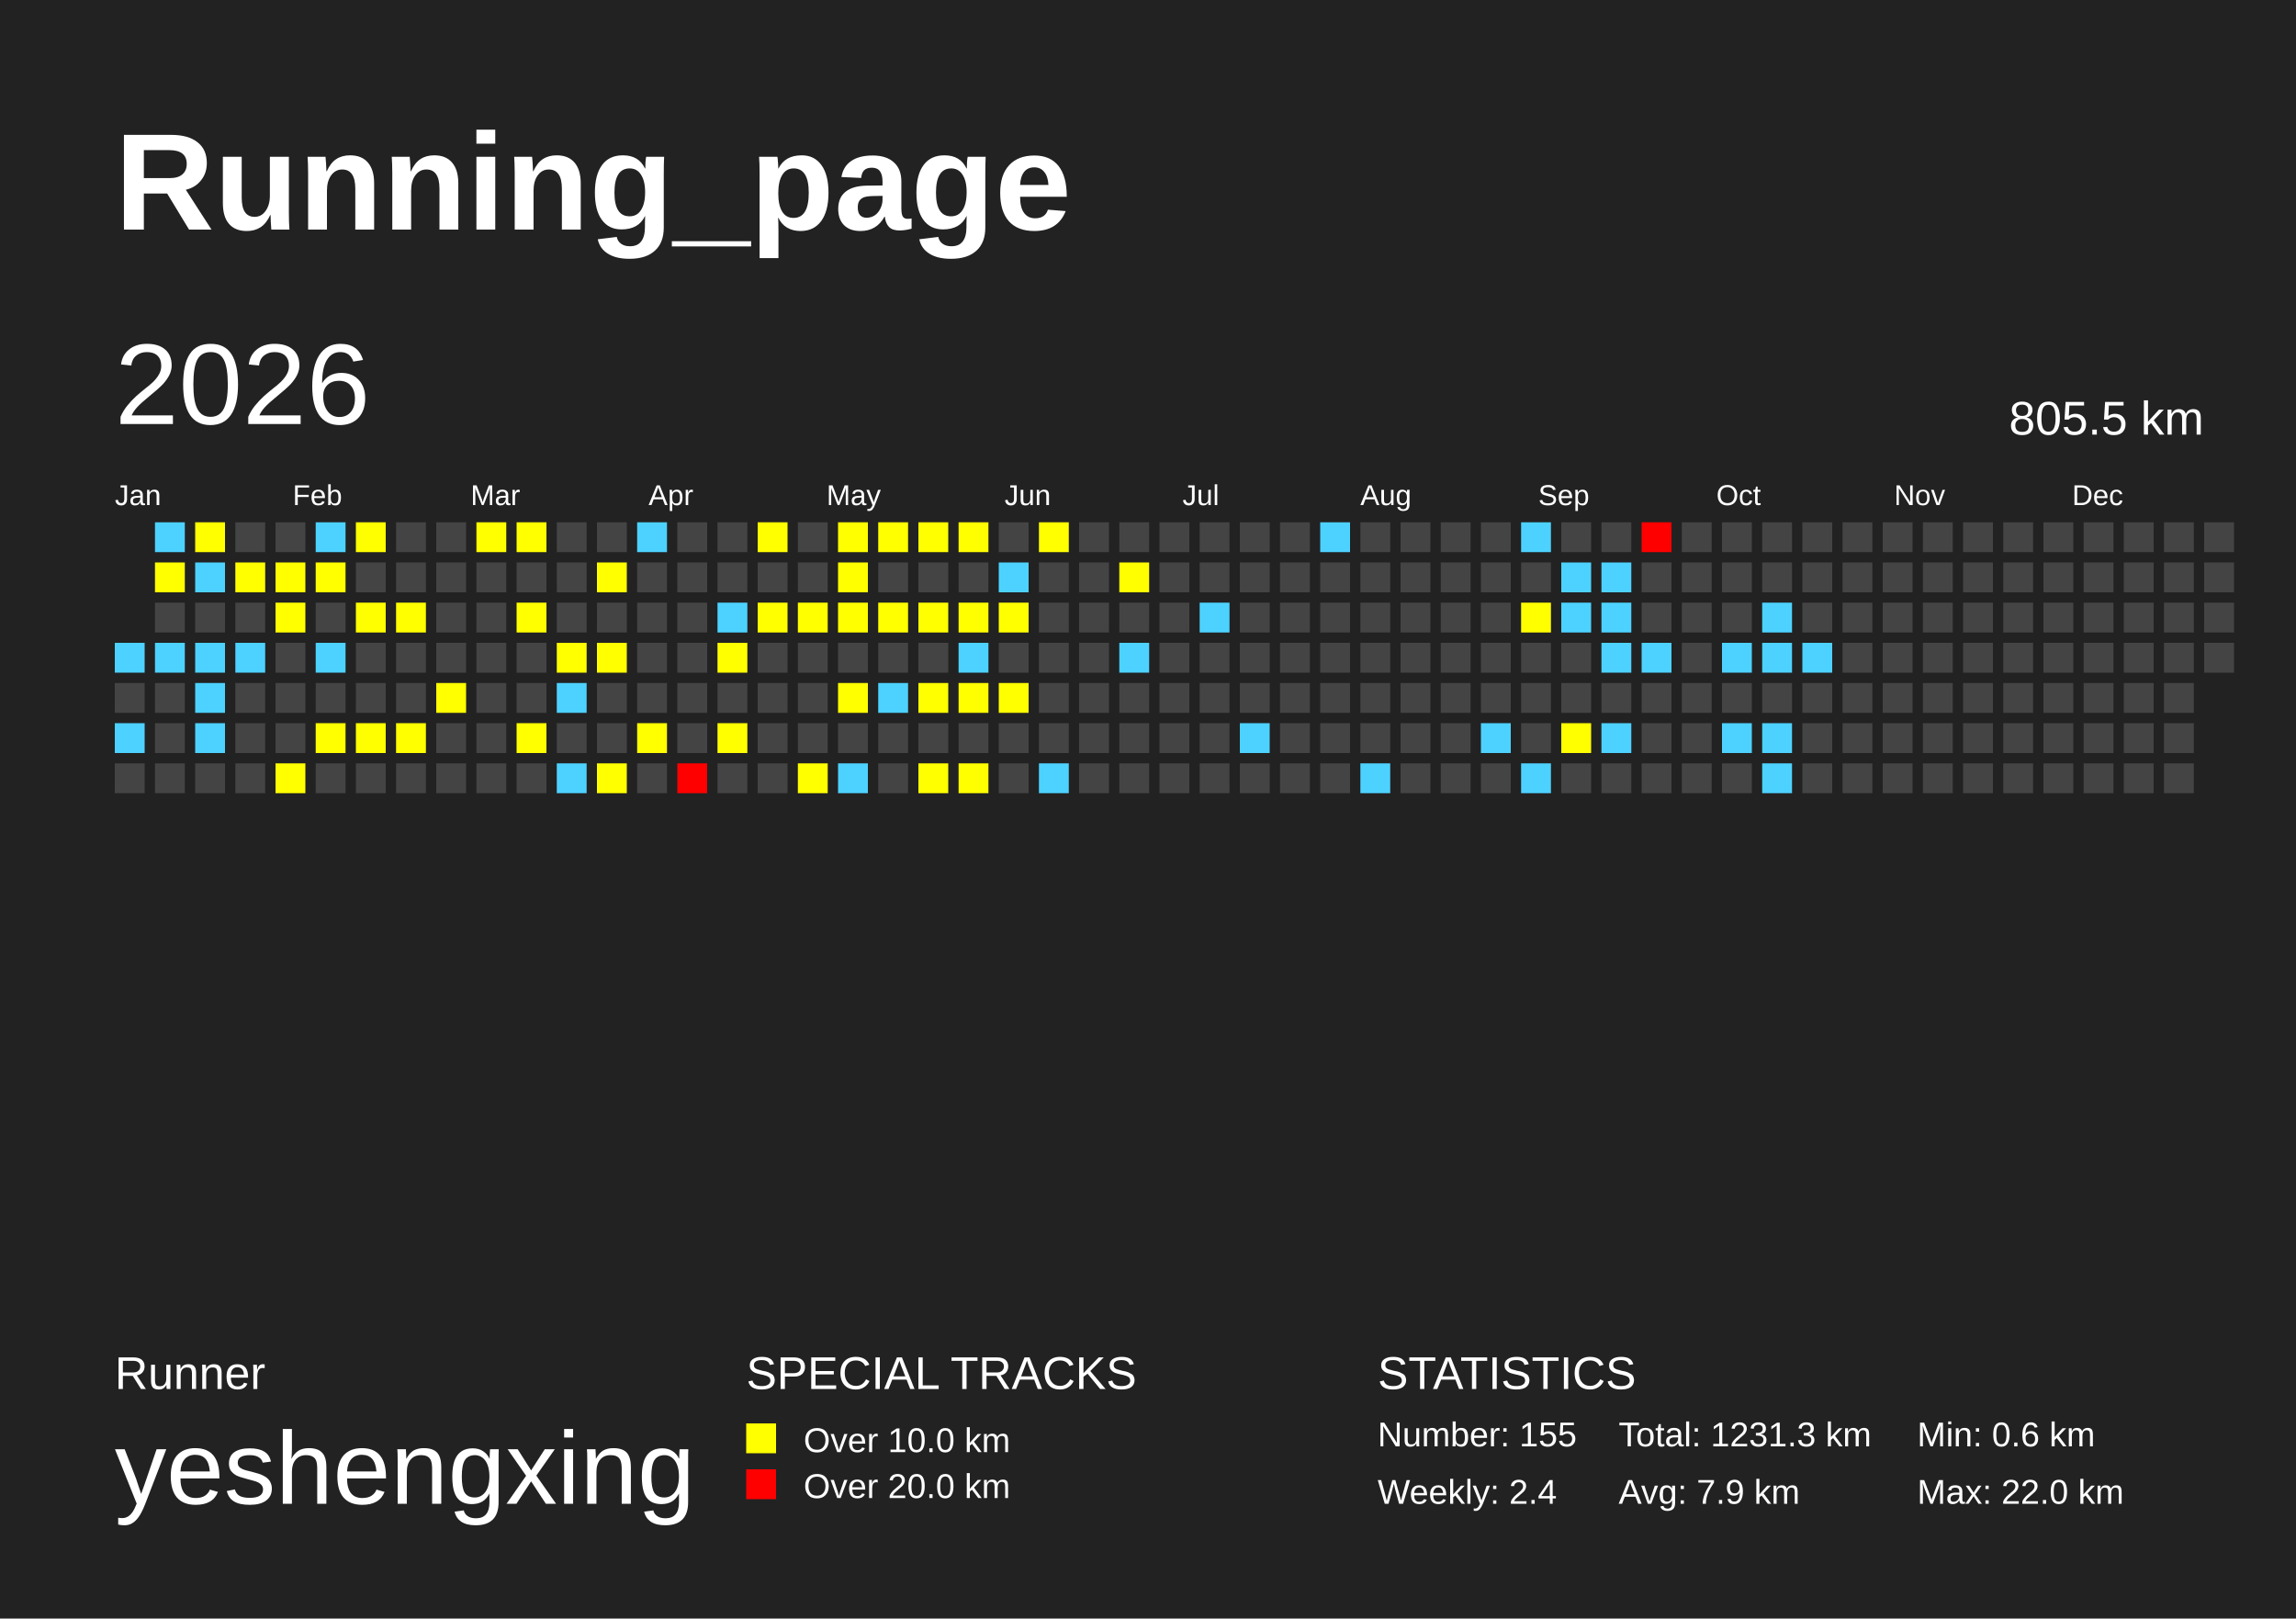
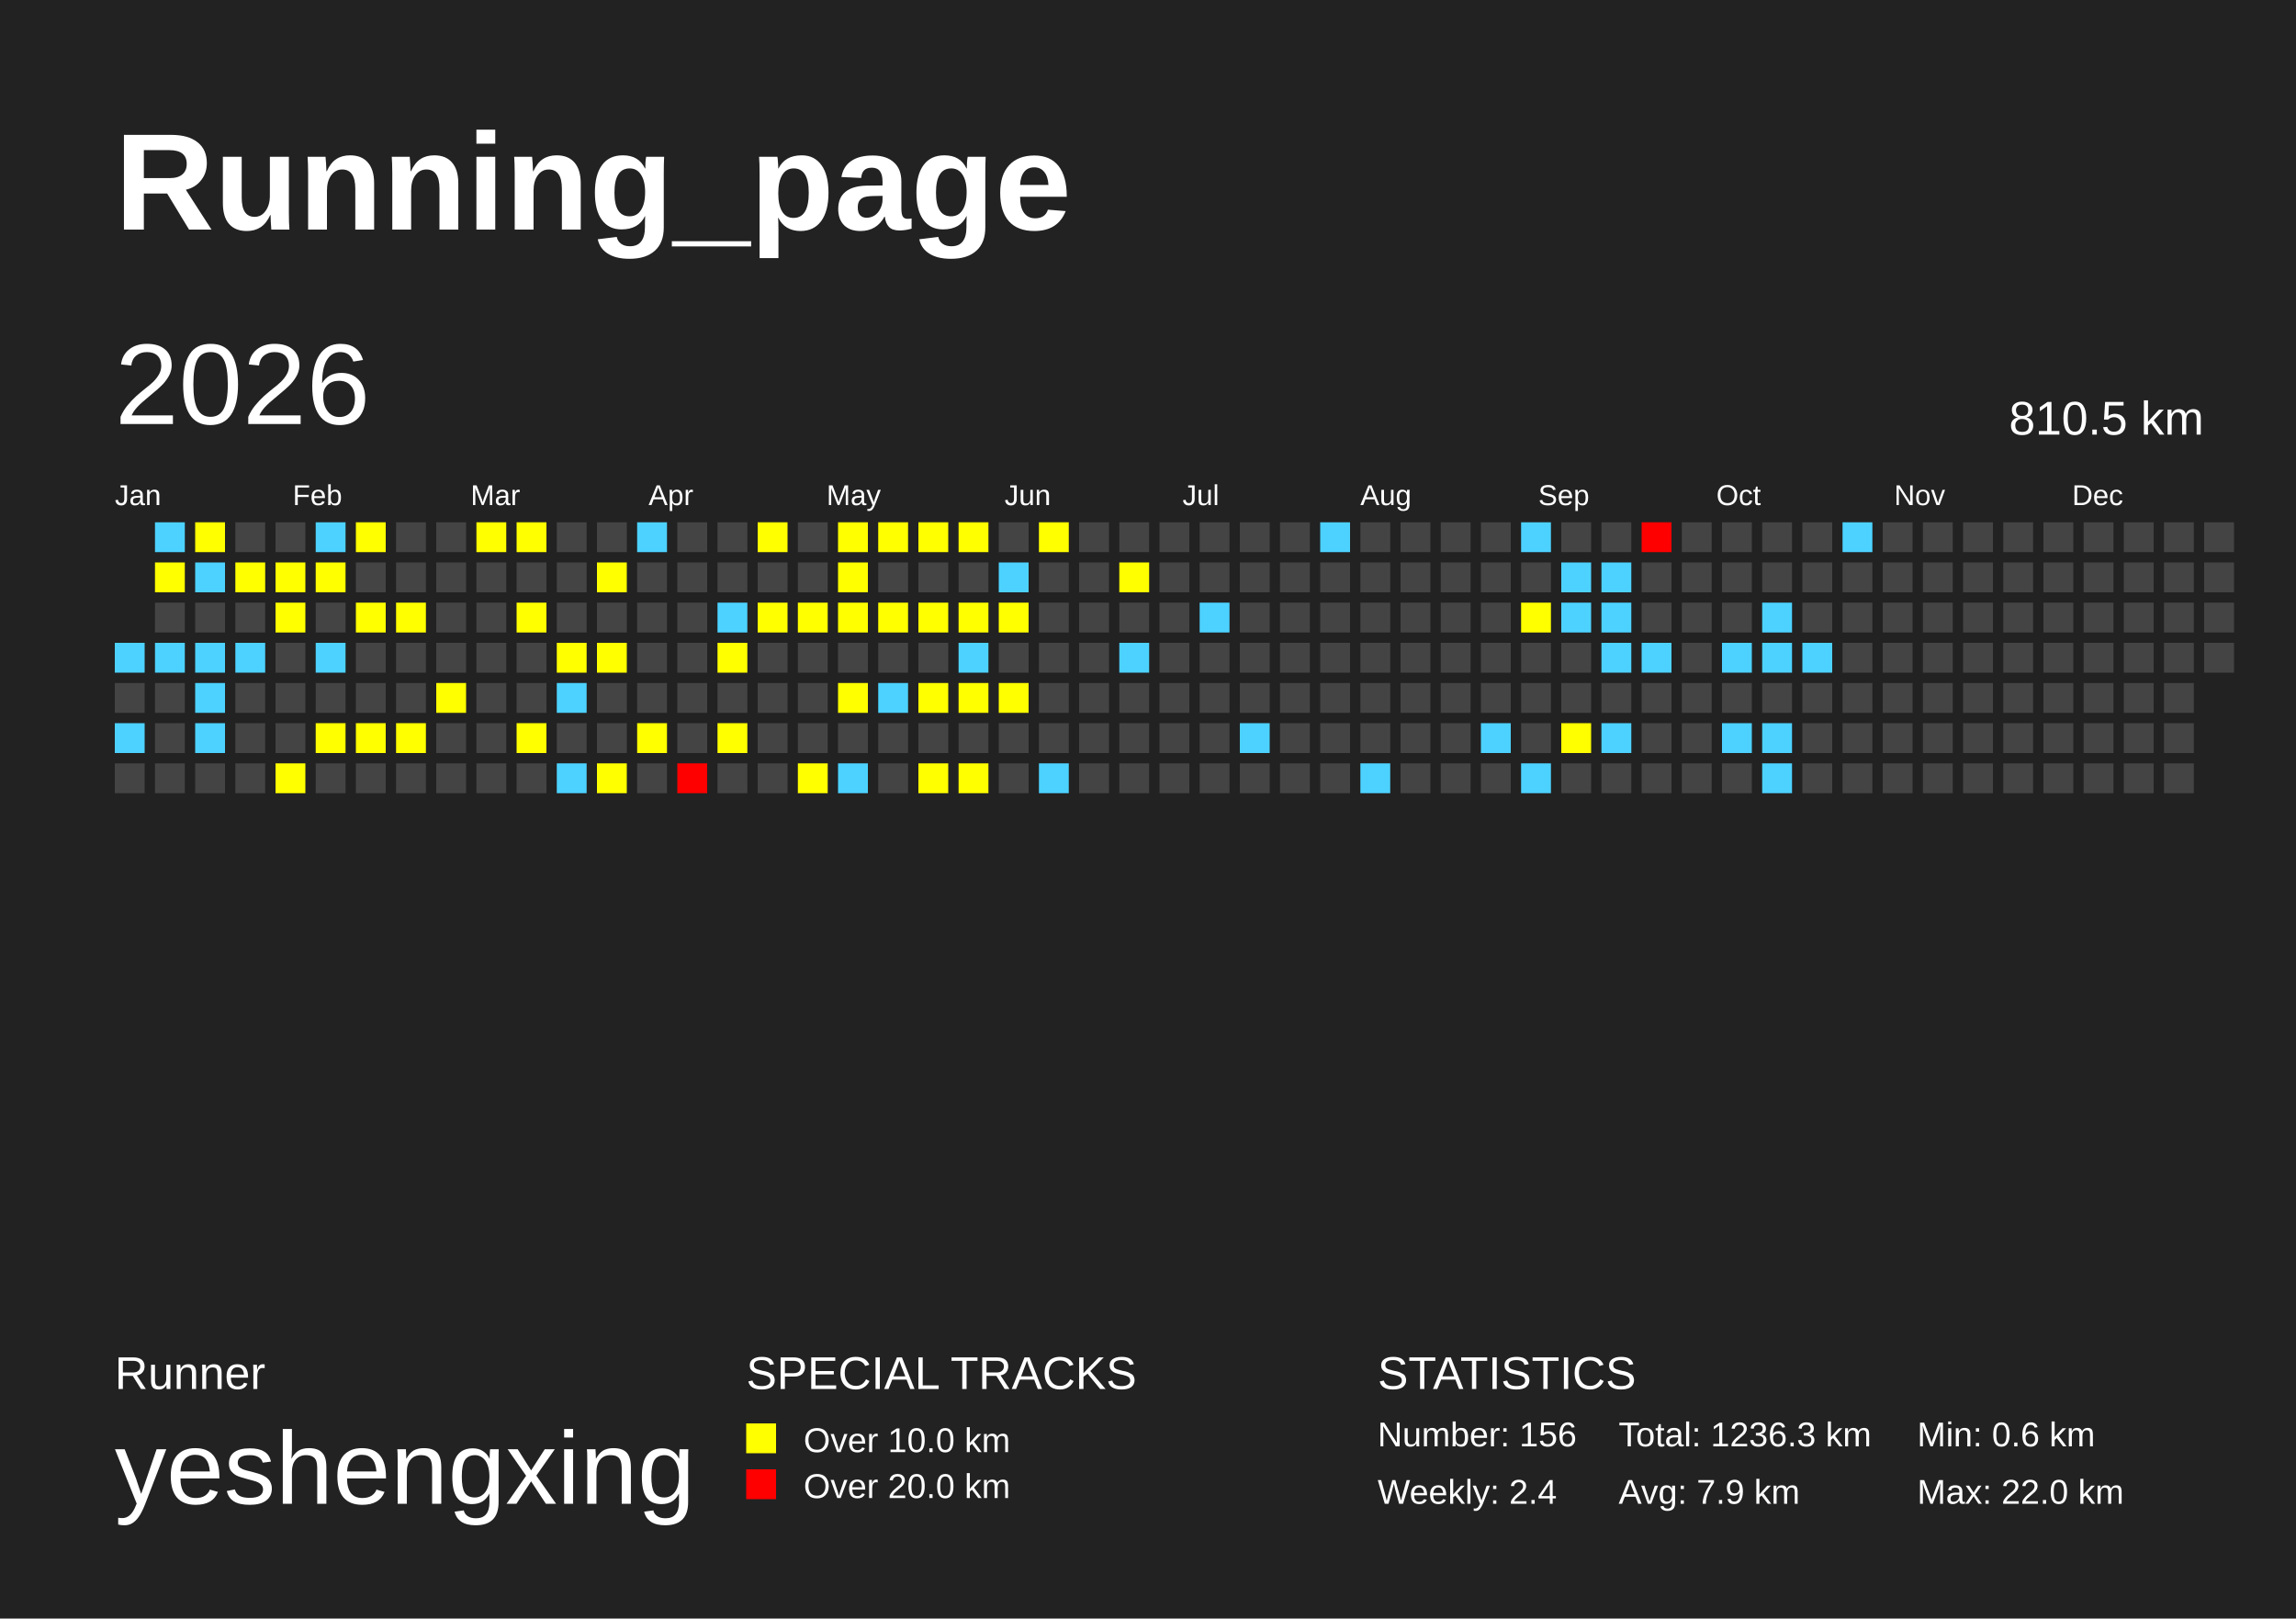
<svg xmlns="http://www.w3.org/2000/svg" baseProfile="full" height="141mm" version="1.1" viewBox="0,0,200,141" width="200mm">
  <defs />
  <rect fill="#222222" height="141" width="200" x="0" y="0" />
  <text fill="#FFFFFF" style="font-size:12px; font-family:Arial; font-weight:bold;" x="10" y="20">Running_page</text>
  <text fill="#FFFFFF" style="font-size:4px; font-family:Arial" x="10" y="121">Runner</text>
  <text fill="#FFFFFF" style="font-size:9px; font-family:Arial" x="10" y="131">yeshengxing</text>
  <text fill="#FFFFFF" style="font-size:4px; font-family:Arial" x="65" y="121">SPECIAL TRACKS</text>
  <rect fill="yellow" height="2.6" width="2.6" x="65" y="124" />
  <text fill="#FFFFFF" style="font-size:3px; font-family:Arial" x="70" y="126.5">Over 10.0 km</text>
  <rect fill="red" height="2.6" width="2.6" x="65" y="128" />
  <text fill="#FFFFFF" style="font-size:3px; font-family:Arial" x="70" y="130.5">Over 20.0 km</text>
  <text fill="#FFFFFF" style="font-size:4px; font-family:Arial" x="120" y="121">STATISTICS</text>
-   <text fill="#FFFFFF" style="font-size:3px; font-family:Arial" x="120" y="126">Number: 155</text>
+   <text fill="#FFFFFF" style="font-size:3px; font-family:Arial" x="120" y="126">Number: 156</text>
  <text fill="#FFFFFF" style="font-size:3px; font-family:Arial" x="120" y="131">Weekly: 2.4</text>
-   <text fill="#FFFFFF" style="font-size:3px; font-family:Arial" x="141" y="126">Total: 1231.3 km</text>
+   <text fill="#FFFFFF" style="font-size:3px; font-family:Arial" x="141" y="126">Total: 1236.3 km</text>
  <text fill="#FFFFFF" style="font-size:3px; font-family:Arial" x="141" y="131">Avg: 7.9 km</text>
  <text fill="#FFFFFF" style="font-size:3px; font-family:Arial" x="167" y="126">Min: 0.6 km</text>
  <text fill="#FFFFFF" style="font-size:3px; font-family:Arial" x="167" y="131">Max: 22.0 km</text>
  <text dominant-baseline="hanging" fill="#FFFFFF" style="font-size:10.0px; font-family:Arial;" x="10" y="30">2026</text>
-   <text dominant-baseline="hanging" fill="#FFFFFF" style="font-size:4.125px; font-family:Arial;" x="175" y="35">805.5 km</text>
+   <text dominant-baseline="hanging" fill="#FFFFFF" style="font-size:4.125px; font-family:Arial;" x="175" y="35">810.5 km</text>
  <text fill="#FFFFFF" style="font-size:2.5px; font-family:Arial" x="10.0" y="44">Jan</text>
  <text fill="#FFFFFF" style="font-size:2.5px; font-family:Arial" x="25.5" y="44">Feb</text>
  <text fill="#FFFFFF" style="font-size:2.5px; font-family:Arial" x="41.0" y="44">Mar</text>
  <text fill="#FFFFFF" style="font-size:2.5px; font-family:Arial" x="56.5" y="44">Apr</text>
  <text fill="#FFFFFF" style="font-size:2.5px; font-family:Arial" x="72.0" y="44">May</text>
  <text fill="#FFFFFF" style="font-size:2.5px; font-family:Arial" x="87.5" y="44">Jun</text>
  <text fill="#FFFFFF" style="font-size:2.5px; font-family:Arial" x="103.0" y="44">Jul</text>
  <text fill="#FFFFFF" style="font-size:2.5px; font-family:Arial" x="118.5" y="44">Aug</text>
  <text fill="#FFFFFF" style="font-size:2.5px; font-family:Arial" x="134.0" y="44">Sep</text>
  <text fill="#FFFFFF" style="font-size:2.5px; font-family:Arial" x="149.5" y="44">Oct</text>
  <text fill="#FFFFFF" style="font-size:2.5px; font-family:Arial" x="165.0" y="44">Nov</text>
  <text fill="#FFFFFF" style="font-size:2.5px; font-family:Arial" x="180.5" y="44">Dec</text>
  <rect fill="#4dd2ff" height="2.6" width="2.6" x="10.0" y="56.0" />
  <rect fill="#444444" height="2.6" width="2.6" x="10.0" y="59.5" />
  <rect fill="#4dd2ff" height="2.6" width="2.6" x="10.0" y="63.0" />
  <rect fill="#444444" height="2.6" width="2.6" x="10.0" y="66.5" />
  <rect fill="#4dd2ff" height="2.6" width="2.6" x="13.5" y="45.5" />
  <rect fill="yellow" height="2.6" width="2.6" x="13.5" y="49.0" />
  <rect fill="#444444" height="2.6" width="2.6" x="13.5" y="52.5" />
  <rect fill="#4dd2ff" height="2.6" width="2.6" x="13.5" y="56.0" />
  <rect fill="#444444" height="2.6" width="2.6" x="13.5" y="59.5" />
  <rect fill="#444444" height="2.6" width="2.6" x="13.5" y="63.0" />
  <rect fill="#444444" height="2.6" width="2.6" x="13.5" y="66.5" />
  <rect fill="yellow" height="2.6" width="2.6" x="17.0" y="45.5" />
  <rect fill="#4dd2ff" height="2.6" width="2.6" x="17.0" y="49.0" />
  <rect fill="#444444" height="2.6" width="2.6" x="17.0" y="52.5" />
  <rect fill="#4dd2ff" height="2.6" width="2.6" x="17.0" y="56.0" />
  <rect fill="#4dd2ff" height="2.6" width="2.6" x="17.0" y="59.5" />
  <rect fill="#4dd2ff" height="2.6" width="2.6" x="17.0" y="63.0" />
  <rect fill="#444444" height="2.6" width="2.6" x="17.0" y="66.5" />
  <rect fill="#444444" height="2.6" width="2.6" x="20.5" y="45.5" />
  <rect fill="yellow" height="2.6" width="2.6" x="20.5" y="49.0" />
  <rect fill="#444444" height="2.6" width="2.6" x="20.5" y="52.5" />
  <rect fill="#4dd2ff" height="2.6" width="2.6" x="20.5" y="56.0" />
  <rect fill="#444444" height="2.6" width="2.6" x="20.5" y="59.5" />
  <rect fill="#444444" height="2.6" width="2.6" x="20.5" y="63.0" />
  <rect fill="#444444" height="2.6" width="2.6" x="20.5" y="66.5" />
  <rect fill="#444444" height="2.6" width="2.6" x="24.0" y="45.5" />
  <rect fill="yellow" height="2.6" width="2.6" x="24.0" y="49.0" />
  <rect fill="yellow" height="2.6" width="2.6" x="24.0" y="52.5" />
  <rect fill="#444444" height="2.6" width="2.6" x="24.0" y="56.0" />
  <rect fill="#444444" height="2.6" width="2.6" x="24.0" y="59.5" />
  <rect fill="#444444" height="2.6" width="2.6" x="24.0" y="63.0" />
  <rect fill="yellow" height="2.6" width="2.6" x="24.0" y="66.5" />
  <rect fill="#4dd2ff" height="2.6" width="2.6" x="27.5" y="45.5" />
  <rect fill="yellow" height="2.6" width="2.6" x="27.5" y="49.0" />
  <rect fill="#444444" height="2.6" width="2.6" x="27.5" y="52.5" />
  <rect fill="#4dd2ff" height="2.6" width="2.6" x="27.5" y="56.0" />
  <rect fill="#444444" height="2.6" width="2.6" x="27.5" y="59.5" />
  <rect fill="yellow" height="2.6" width="2.6" x="27.5" y="63.0" />
  <rect fill="#444444" height="2.6" width="2.6" x="27.5" y="66.5" />
  <rect fill="yellow" height="2.6" width="2.6" x="31.0" y="45.5" />
  <rect fill="#444444" height="2.6" width="2.6" x="31.0" y="49.0" />
  <rect fill="yellow" height="2.6" width="2.6" x="31.0" y="52.5" />
  <rect fill="#444444" height="2.6" width="2.6" x="31.0" y="56.0" />
  <rect fill="#444444" height="2.6" width="2.6" x="31.0" y="59.5" />
  <rect fill="yellow" height="2.6" width="2.6" x="31.0" y="63.0" />
  <rect fill="#444444" height="2.6" width="2.6" x="31.0" y="66.5" />
  <rect fill="#444444" height="2.6" width="2.6" x="34.5" y="45.5" />
  <rect fill="#444444" height="2.6" width="2.6" x="34.5" y="49.0" />
  <rect fill="yellow" height="2.6" width="2.6" x="34.5" y="52.5" />
  <rect fill="#444444" height="2.6" width="2.6" x="34.5" y="56.0" />
  <rect fill="#444444" height="2.6" width="2.6" x="34.5" y="59.5" />
  <rect fill="yellow" height="2.6" width="2.6" x="34.5" y="63.0" />
  <rect fill="#444444" height="2.6" width="2.6" x="34.5" y="66.5" />
  <rect fill="#444444" height="2.6" width="2.6" x="38.0" y="45.5" />
  <rect fill="#444444" height="2.6" width="2.6" x="38.0" y="49.0" />
  <rect fill="#444444" height="2.6" width="2.6" x="38.0" y="52.5" />
  <rect fill="#444444" height="2.6" width="2.6" x="38.0" y="56.0" />
  <rect fill="yellow" height="2.6" width="2.6" x="38.0" y="59.5" />
  <rect fill="#444444" height="2.6" width="2.6" x="38.0" y="63.0" />
  <rect fill="#444444" height="2.6" width="2.6" x="38.0" y="66.5" />
  <rect fill="yellow" height="2.6" width="2.6" x="41.5" y="45.5" />
  <rect fill="#444444" height="2.6" width="2.6" x="41.5" y="49.0" />
  <rect fill="#444444" height="2.6" width="2.6" x="41.5" y="52.5" />
  <rect fill="#444444" height="2.6" width="2.6" x="41.5" y="56.0" />
  <rect fill="#444444" height="2.6" width="2.6" x="41.5" y="59.5" />
  <rect fill="#444444" height="2.6" width="2.6" x="41.5" y="63.0" />
  <rect fill="#444444" height="2.6" width="2.6" x="41.5" y="66.5" />
  <rect fill="yellow" height="2.6" width="2.6" x="45.0" y="45.5" />
  <rect fill="#444444" height="2.6" width="2.6" x="45.0" y="49.0" />
  <rect fill="yellow" height="2.6" width="2.6" x="45.0" y="52.5" />
  <rect fill="#444444" height="2.6" width="2.6" x="45.0" y="56.0" />
  <rect fill="#444444" height="2.6" width="2.6" x="45.0" y="59.5" />
  <rect fill="yellow" height="2.6" width="2.6" x="45.0" y="63.0" />
  <rect fill="#444444" height="2.6" width="2.6" x="45.0" y="66.5" />
  <rect fill="#444444" height="2.6" width="2.6" x="48.5" y="45.5" />
  <rect fill="#444444" height="2.6" width="2.6" x="48.5" y="49.0" />
  <rect fill="#444444" height="2.6" width="2.6" x="48.5" y="52.5" />
  <rect fill="yellow" height="2.6" width="2.6" x="48.5" y="56.0" />
  <rect fill="#4dd2ff" height="2.6" width="2.6" x="48.5" y="59.5" />
  <rect fill="#444444" height="2.6" width="2.6" x="48.5" y="63.0" />
  <rect fill="#4dd2ff" height="2.6" width="2.6" x="48.5" y="66.5" />
  <rect fill="#444444" height="2.6" width="2.6" x="52.0" y="45.5" />
  <rect fill="yellow" height="2.6" width="2.6" x="52.0" y="49.0" />
  <rect fill="#444444" height="2.6" width="2.6" x="52.0" y="52.5" />
  <rect fill="yellow" height="2.6" width="2.6" x="52.0" y="56.0" />
  <rect fill="#444444" height="2.6" width="2.6" x="52.0" y="59.5" />
  <rect fill="#444444" height="2.6" width="2.6" x="52.0" y="63.0" />
  <rect fill="yellow" height="2.6" width="2.6" x="52.0" y="66.5" />
  <rect fill="#4dd2ff" height="2.6" width="2.6" x="55.5" y="45.5" />
  <rect fill="#444444" height="2.6" width="2.6" x="55.5" y="49.0" />
  <rect fill="#444444" height="2.6" width="2.6" x="55.5" y="52.5" />
  <rect fill="#444444" height="2.6" width="2.6" x="55.5" y="56.0" />
  <rect fill="#444444" height="2.6" width="2.6" x="55.5" y="59.5" />
  <rect fill="yellow" height="2.6" width="2.6" x="55.5" y="63.0" />
  <rect fill="#444444" height="2.6" width="2.6" x="55.5" y="66.5" />
  <rect fill="#444444" height="2.6" width="2.6" x="59.0" y="45.5" />
  <rect fill="#444444" height="2.6" width="2.6" x="59.0" y="49.0" />
  <rect fill="#444444" height="2.6" width="2.6" x="59.0" y="52.5" />
  <rect fill="#444444" height="2.6" width="2.6" x="59.0" y="56.0" />
  <rect fill="#444444" height="2.6" width="2.6" x="59.0" y="59.5" />
  <rect fill="#444444" height="2.6" width="2.6" x="59.0" y="63.0" />
  <rect fill="red" height="2.6" width="2.6" x="59.0" y="66.5" />
  <rect fill="#444444" height="2.6" width="2.6" x="62.5" y="45.5" />
  <rect fill="#444444" height="2.6" width="2.6" x="62.5" y="49.0" />
  <rect fill="#4dd2ff" height="2.6" width="2.6" x="62.5" y="52.5" />
  <rect fill="yellow" height="2.6" width="2.6" x="62.5" y="56.0" />
  <rect fill="#444444" height="2.6" width="2.6" x="62.5" y="59.5" />
  <rect fill="yellow" height="2.6" width="2.6" x="62.5" y="63.0" />
  <rect fill="#444444" height="2.6" width="2.6" x="62.5" y="66.5" />
  <rect fill="yellow" height="2.6" width="2.6" x="66.0" y="45.5" />
  <rect fill="#444444" height="2.6" width="2.6" x="66.0" y="49.0" />
  <rect fill="yellow" height="2.6" width="2.6" x="66.0" y="52.5" />
  <rect fill="#444444" height="2.6" width="2.6" x="66.0" y="56.0" />
  <rect fill="#444444" height="2.6" width="2.6" x="66.0" y="59.5" />
  <rect fill="#444444" height="2.6" width="2.6" x="66.0" y="63.0" />
  <rect fill="#444444" height="2.6" width="2.6" x="66.0" y="66.5" />
  <rect fill="#444444" height="2.6" width="2.6" x="69.5" y="45.5" />
  <rect fill="#444444" height="2.6" width="2.6" x="69.5" y="49.0" />
  <rect fill="yellow" height="2.6" width="2.6" x="69.5" y="52.5" />
  <rect fill="#444444" height="2.6" width="2.6" x="69.5" y="56.0" />
  <rect fill="#444444" height="2.6" width="2.6" x="69.5" y="59.5" />
  <rect fill="#444444" height="2.6" width="2.6" x="69.5" y="63.0" />
  <rect fill="yellow" height="2.6" width="2.6" x="69.5" y="66.5" />
  <rect fill="yellow" height="2.6" width="2.6" x="73.0" y="45.5" />
  <rect fill="yellow" height="2.6" width="2.6" x="73.0" y="49.0" />
  <rect fill="yellow" height="2.6" width="2.6" x="73.0" y="52.5" />
  <rect fill="#444444" height="2.6" width="2.6" x="73.0" y="56.0" />
  <rect fill="yellow" height="2.6" width="2.6" x="73.0" y="59.5" />
  <rect fill="#444444" height="2.6" width="2.6" x="73.0" y="63.0" />
  <rect fill="#4dd2ff" height="2.6" width="2.6" x="73.0" y="66.5" />
  <rect fill="yellow" height="2.6" width="2.6" x="76.5" y="45.5" />
  <rect fill="#444444" height="2.6" width="2.6" x="76.5" y="49.0" />
  <rect fill="yellow" height="2.6" width="2.6" x="76.5" y="52.5" />
  <rect fill="#444444" height="2.6" width="2.6" x="76.5" y="56.0" />
  <rect fill="#4dd2ff" height="2.6" width="2.6" x="76.5" y="59.5" />
  <rect fill="#444444" height="2.6" width="2.6" x="76.5" y="63.0" />
  <rect fill="#444444" height="2.6" width="2.6" x="76.5" y="66.5" />
  <rect fill="yellow" height="2.6" width="2.6" x="80.0" y="45.5" />
  <rect fill="#444444" height="2.6" width="2.6" x="80.0" y="49.0" />
  <rect fill="yellow" height="2.6" width="2.6" x="80.0" y="52.5" />
  <rect fill="#444444" height="2.6" width="2.6" x="80.0" y="56.0" />
  <rect fill="yellow" height="2.6" width="2.6" x="80.0" y="59.5" />
  <rect fill="#444444" height="2.6" width="2.6" x="80.0" y="63.0" />
  <rect fill="yellow" height="2.6" width="2.6" x="80.0" y="66.5" />
  <rect fill="yellow" height="2.6" width="2.6" x="83.5" y="45.5" />
  <rect fill="#444444" height="2.6" width="2.6" x="83.5" y="49.0" />
  <rect fill="yellow" height="2.6" width="2.6" x="83.5" y="52.5" />
  <rect fill="#4dd2ff" height="2.6" width="2.6" x="83.5" y="56.0" />
  <rect fill="yellow" height="2.6" width="2.6" x="83.5" y="59.5" />
  <rect fill="#444444" height="2.6" width="2.6" x="83.5" y="63.0" />
  <rect fill="yellow" height="2.6" width="2.6" x="83.5" y="66.5" />
  <rect fill="#444444" height="2.6" width="2.6" x="87.0" y="45.5" />
  <rect fill="#4dd2ff" height="2.6" width="2.6" x="87.0" y="49.0" />
  <rect fill="yellow" height="2.6" width="2.6" x="87.0" y="52.5" />
  <rect fill="#444444" height="2.6" width="2.6" x="87.0" y="56.0" />
  <rect fill="yellow" height="2.6" width="2.6" x="87.0" y="59.5" />
  <rect fill="#444444" height="2.6" width="2.6" x="87.0" y="63.0" />
  <rect fill="#444444" height="2.6" width="2.6" x="87.0" y="66.5" />
  <rect fill="yellow" height="2.6" width="2.6" x="90.5" y="45.5" />
  <rect fill="#444444" height="2.6" width="2.6" x="90.5" y="49.0" />
  <rect fill="#444444" height="2.6" width="2.6" x="90.5" y="52.5" />
  <rect fill="#444444" height="2.6" width="2.6" x="90.5" y="56.0" />
  <rect fill="#444444" height="2.6" width="2.6" x="90.5" y="59.5" />
  <rect fill="#444444" height="2.6" width="2.6" x="90.5" y="63.0" />
  <rect fill="#4dd2ff" height="2.6" width="2.6" x="90.5" y="66.5" />
  <rect fill="#444444" height="2.6" width="2.6" x="94.0" y="45.5" />
  <rect fill="#444444" height="2.6" width="2.6" x="94.0" y="49.0" />
  <rect fill="#444444" height="2.6" width="2.6" x="94.0" y="52.5" />
  <rect fill="#444444" height="2.6" width="2.6" x="94.0" y="56.0" />
  <rect fill="#444444" height="2.6" width="2.6" x="94.0" y="59.5" />
  <rect fill="#444444" height="2.6" width="2.6" x="94.0" y="63.0" />
  <rect fill="#444444" height="2.6" width="2.6" x="94.0" y="66.5" />
  <rect fill="#444444" height="2.6" width="2.6" x="97.5" y="45.5" />
  <rect fill="yellow" height="2.6" width="2.6" x="97.5" y="49.0" />
  <rect fill="#444444" height="2.6" width="2.6" x="97.5" y="52.5" />
  <rect fill="#4dd2ff" height="2.6" width="2.6" x="97.5" y="56.0" />
  <rect fill="#444444" height="2.6" width="2.6" x="97.5" y="59.5" />
  <rect fill="#444444" height="2.6" width="2.6" x="97.5" y="63.0" />
  <rect fill="#444444" height="2.6" width="2.6" x="97.5" y="66.5" />
  <rect fill="#444444" height="2.6" width="2.6" x="101.0" y="45.5" />
  <rect fill="#444444" height="2.6" width="2.6" x="101.0" y="49.0" />
  <rect fill="#444444" height="2.6" width="2.6" x="101.0" y="52.5" />
  <rect fill="#444444" height="2.6" width="2.6" x="101.0" y="56.0" />
  <rect fill="#444444" height="2.6" width="2.6" x="101.0" y="59.5" />
  <rect fill="#444444" height="2.6" width="2.6" x="101.0" y="63.0" />
  <rect fill="#444444" height="2.6" width="2.6" x="101.0" y="66.5" />
  <rect fill="#444444" height="2.6" width="2.6" x="104.5" y="45.5" />
  <rect fill="#444444" height="2.6" width="2.6" x="104.5" y="49.0" />
  <rect fill="#4dd2ff" height="2.6" width="2.6" x="104.5" y="52.5" />
  <rect fill="#444444" height="2.6" width="2.6" x="104.5" y="56.0" />
  <rect fill="#444444" height="2.6" width="2.6" x="104.5" y="59.5" />
  <rect fill="#444444" height="2.6" width="2.6" x="104.5" y="63.0" />
  <rect fill="#444444" height="2.6" width="2.6" x="104.5" y="66.5" />
  <rect fill="#444444" height="2.6" width="2.6" x="108.0" y="45.5" />
  <rect fill="#444444" height="2.6" width="2.6" x="108.0" y="49.0" />
  <rect fill="#444444" height="2.6" width="2.6" x="108.0" y="52.5" />
  <rect fill="#444444" height="2.6" width="2.6" x="108.0" y="56.0" />
  <rect fill="#444444" height="2.6" width="2.6" x="108.0" y="59.5" />
  <rect fill="#4dd2ff" height="2.6" width="2.6" x="108.0" y="63.0" />
  <rect fill="#444444" height="2.6" width="2.6" x="108.0" y="66.5" />
  <rect fill="#444444" height="2.6" width="2.6" x="111.5" y="45.5" />
  <rect fill="#444444" height="2.6" width="2.6" x="111.5" y="49.0" />
  <rect fill="#444444" height="2.6" width="2.6" x="111.5" y="52.5" />
  <rect fill="#444444" height="2.6" width="2.6" x="111.5" y="56.0" />
  <rect fill="#444444" height="2.6" width="2.6" x="111.5" y="59.5" />
  <rect fill="#444444" height="2.6" width="2.6" x="111.5" y="63.0" />
  <rect fill="#444444" height="2.6" width="2.6" x="111.5" y="66.5" />
  <rect fill="#4dd2ff" height="2.6" width="2.6" x="115.0" y="45.5" />
  <rect fill="#444444" height="2.6" width="2.6" x="115.0" y="49.0" />
  <rect fill="#444444" height="2.6" width="2.6" x="115.0" y="52.5" />
  <rect fill="#444444" height="2.6" width="2.6" x="115.0" y="56.0" />
  <rect fill="#444444" height="2.6" width="2.6" x="115.0" y="59.5" />
  <rect fill="#444444" height="2.6" width="2.6" x="115.0" y="63.0" />
  <rect fill="#444444" height="2.6" width="2.6" x="115.0" y="66.5" />
  <rect fill="#444444" height="2.6" width="2.6" x="118.5" y="45.5" />
  <rect fill="#444444" height="2.6" width="2.6" x="118.5" y="49.0" />
  <rect fill="#444444" height="2.6" width="2.6" x="118.5" y="52.5" />
  <rect fill="#444444" height="2.6" width="2.6" x="118.5" y="56.0" />
  <rect fill="#444444" height="2.6" width="2.6" x="118.5" y="59.5" />
  <rect fill="#444444" height="2.6" width="2.6" x="118.5" y="63.0" />
  <rect fill="#4dd2ff" height="2.6" width="2.6" x="118.5" y="66.5" />
  <rect fill="#444444" height="2.6" width="2.6" x="122.0" y="45.5" />
  <rect fill="#444444" height="2.6" width="2.6" x="122.0" y="49.0" />
  <rect fill="#444444" height="2.6" width="2.6" x="122.0" y="52.5" />
  <rect fill="#444444" height="2.6" width="2.6" x="122.0" y="56.0" />
  <rect fill="#444444" height="2.6" width="2.6" x="122.0" y="59.5" />
  <rect fill="#444444" height="2.6" width="2.6" x="122.0" y="63.0" />
  <rect fill="#444444" height="2.6" width="2.6" x="122.0" y="66.5" />
  <rect fill="#444444" height="2.6" width="2.6" x="125.5" y="45.5" />
  <rect fill="#444444" height="2.6" width="2.6" x="125.5" y="49.0" />
  <rect fill="#444444" height="2.6" width="2.6" x="125.5" y="52.5" />
  <rect fill="#444444" height="2.6" width="2.6" x="125.5" y="56.0" />
  <rect fill="#444444" height="2.6" width="2.6" x="125.5" y="59.5" />
  <rect fill="#444444" height="2.6" width="2.6" x="125.5" y="63.0" />
  <rect fill="#444444" height="2.6" width="2.6" x="125.5" y="66.5" />
  <rect fill="#444444" height="2.6" width="2.6" x="129.0" y="45.5" />
  <rect fill="#444444" height="2.6" width="2.6" x="129.0" y="49.0" />
  <rect fill="#444444" height="2.6" width="2.6" x="129.0" y="52.5" />
  <rect fill="#444444" height="2.6" width="2.6" x="129.0" y="56.0" />
  <rect fill="#444444" height="2.6" width="2.6" x="129.0" y="59.5" />
  <rect fill="#4dd2ff" height="2.6" width="2.6" x="129.0" y="63.0" />
  <rect fill="#444444" height="2.6" width="2.6" x="129.0" y="66.5" />
  <rect fill="#4dd2ff" height="2.6" width="2.6" x="132.5" y="45.5" />
  <rect fill="#444444" height="2.6" width="2.6" x="132.5" y="49.0" />
  <rect fill="yellow" height="2.6" width="2.6" x="132.5" y="52.5" />
  <rect fill="#444444" height="2.6" width="2.6" x="132.5" y="56.0" />
  <rect fill="#444444" height="2.6" width="2.6" x="132.5" y="59.5" />
  <rect fill="#444444" height="2.6" width="2.6" x="132.5" y="63.0" />
  <rect fill="#4dd2ff" height="2.6" width="2.6" x="132.5" y="66.5" />
  <rect fill="#444444" height="2.6" width="2.6" x="136.0" y="45.5" />
  <rect fill="#4dd2ff" height="2.6" width="2.6" x="136.0" y="49.0" />
  <rect fill="#4dd2ff" height="2.6" width="2.6" x="136.0" y="52.5" />
  <rect fill="#444444" height="2.6" width="2.6" x="136.0" y="56.0" />
  <rect fill="#444444" height="2.6" width="2.6" x="136.0" y="59.5" />
  <rect fill="yellow" height="2.6" width="2.6" x="136.0" y="63.0" />
  <rect fill="#444444" height="2.6" width="2.6" x="136.0" y="66.5" />
  <rect fill="#444444" height="2.6" width="2.6" x="139.5" y="45.5" />
  <rect fill="#4dd2ff" height="2.6" width="2.6" x="139.5" y="49.0" />
  <rect fill="#4dd2ff" height="2.6" width="2.6" x="139.5" y="52.5" />
  <rect fill="#4dd2ff" height="2.6" width="2.6" x="139.5" y="56.0" />
  <rect fill="#444444" height="2.6" width="2.6" x="139.5" y="59.5" />
  <rect fill="#4dd2ff" height="2.6" width="2.6" x="139.5" y="63.0" />
  <rect fill="#444444" height="2.6" width="2.6" x="139.5" y="66.5" />
  <rect fill="red" height="2.6" width="2.6" x="143.0" y="45.5" />
  <rect fill="#444444" height="2.6" width="2.6" x="143.0" y="49.0" />
  <rect fill="#444444" height="2.6" width="2.6" x="143.0" y="52.5" />
  <rect fill="#4dd2ff" height="2.6" width="2.6" x="143.0" y="56.0" />
  <rect fill="#444444" height="2.6" width="2.6" x="143.0" y="59.5" />
  <rect fill="#444444" height="2.6" width="2.6" x="143.0" y="63.0" />
  <rect fill="#444444" height="2.6" width="2.6" x="143.0" y="66.5" />
  <rect fill="#444444" height="2.6" width="2.6" x="146.5" y="45.5" />
  <rect fill="#444444" height="2.6" width="2.6" x="146.5" y="49.0" />
  <rect fill="#444444" height="2.6" width="2.6" x="146.5" y="52.5" />
  <rect fill="#444444" height="2.6" width="2.6" x="146.5" y="56.0" />
  <rect fill="#444444" height="2.6" width="2.6" x="146.5" y="59.5" />
  <rect fill="#444444" height="2.6" width="2.6" x="146.5" y="63.0" />
  <rect fill="#444444" height="2.6" width="2.6" x="146.5" y="66.5" />
  <rect fill="#444444" height="2.6" width="2.6" x="150.0" y="45.5" />
  <rect fill="#444444" height="2.6" width="2.6" x="150.0" y="49.0" />
  <rect fill="#444444" height="2.6" width="2.6" x="150.0" y="52.5" />
  <rect fill="#4dd2ff" height="2.6" width="2.6" x="150.0" y="56.0" />
  <rect fill="#444444" height="2.6" width="2.6" x="150.0" y="59.5" />
  <rect fill="#4dd2ff" height="2.6" width="2.6" x="150.0" y="63.0" />
  <rect fill="#444444" height="2.6" width="2.6" x="150.0" y="66.5" />
  <rect fill="#444444" height="2.6" width="2.6" x="153.5" y="45.5" />
  <rect fill="#444444" height="2.6" width="2.6" x="153.5" y="49.0" />
  <rect fill="#4dd2ff" height="2.6" width="2.6" x="153.5" y="52.5" />
  <rect fill="#4dd2ff" height="2.6" width="2.6" x="153.5" y="56.0" />
  <rect fill="#444444" height="2.6" width="2.6" x="153.5" y="59.5" />
  <rect fill="#4dd2ff" height="2.6" width="2.6" x="153.5" y="63.0" />
  <rect fill="#4dd2ff" height="2.6" width="2.6" x="153.5" y="66.5" />
  <rect fill="#444444" height="2.6" width="2.6" x="157.0" y="45.5" />
  <rect fill="#444444" height="2.6" width="2.6" x="157.0" y="49.0" />
  <rect fill="#444444" height="2.6" width="2.6" x="157.0" y="52.5" />
  <rect fill="#4dd2ff" height="2.6" width="2.6" x="157.0" y="56.0" />
  <rect fill="#444444" height="2.6" width="2.6" x="157.0" y="59.5" />
  <rect fill="#444444" height="2.6" width="2.6" x="157.0" y="63.0" />
  <rect fill="#444444" height="2.6" width="2.6" x="157.0" y="66.5" />
-   <rect fill="#444444" height="2.6" width="2.6" x="160.5" y="45.5" />
+   <rect fill="#4dd2ff" height="2.6" width="2.6" x="160.5" y="45.5" />
  <rect fill="#444444" height="2.6" width="2.6" x="160.5" y="49.0" />
  <rect fill="#444444" height="2.6" width="2.6" x="160.5" y="52.5" />
  <rect fill="#444444" height="2.6" width="2.6" x="160.5" y="56.0" />
  <rect fill="#444444" height="2.6" width="2.6" x="160.5" y="59.5" />
  <rect fill="#444444" height="2.6" width="2.6" x="160.5" y="63.0" />
  <rect fill="#444444" height="2.6" width="2.6" x="160.5" y="66.5" />
  <rect fill="#444444" height="2.6" width="2.6" x="164.0" y="45.5" />
  <rect fill="#444444" height="2.6" width="2.6" x="164.0" y="49.0" />
  <rect fill="#444444" height="2.6" width="2.6" x="164.0" y="52.5" />
  <rect fill="#444444" height="2.6" width="2.6" x="164.0" y="56.0" />
  <rect fill="#444444" height="2.6" width="2.6" x="164.0" y="59.5" />
  <rect fill="#444444" height="2.6" width="2.6" x="164.0" y="63.0" />
  <rect fill="#444444" height="2.6" width="2.6" x="164.0" y="66.5" />
  <rect fill="#444444" height="2.6" width="2.6" x="167.5" y="45.5" />
  <rect fill="#444444" height="2.6" width="2.6" x="167.5" y="49.0" />
  <rect fill="#444444" height="2.6" width="2.6" x="167.5" y="52.5" />
  <rect fill="#444444" height="2.6" width="2.6" x="167.5" y="56.0" />
  <rect fill="#444444" height="2.6" width="2.6" x="167.5" y="59.5" />
  <rect fill="#444444" height="2.6" width="2.6" x="167.5" y="63.0" />
  <rect fill="#444444" height="2.6" width="2.6" x="167.5" y="66.5" />
  <rect fill="#444444" height="2.6" width="2.6" x="171.0" y="45.5" />
  <rect fill="#444444" height="2.6" width="2.6" x="171.0" y="49.0" />
  <rect fill="#444444" height="2.6" width="2.6" x="171.0" y="52.5" />
  <rect fill="#444444" height="2.6" width="2.6" x="171.0" y="56.0" />
  <rect fill="#444444" height="2.6" width="2.6" x="171.0" y="59.5" />
  <rect fill="#444444" height="2.6" width="2.6" x="171.0" y="63.0" />
  <rect fill="#444444" height="2.6" width="2.6" x="171.0" y="66.5" />
  <rect fill="#444444" height="2.6" width="2.6" x="174.5" y="45.5" />
  <rect fill="#444444" height="2.6" width="2.6" x="174.5" y="49.0" />
  <rect fill="#444444" height="2.6" width="2.6" x="174.5" y="52.5" />
  <rect fill="#444444" height="2.6" width="2.6" x="174.5" y="56.0" />
  <rect fill="#444444" height="2.6" width="2.6" x="174.5" y="59.5" />
  <rect fill="#444444" height="2.6" width="2.6" x="174.5" y="63.0" />
  <rect fill="#444444" height="2.6" width="2.6" x="174.5" y="66.5" />
  <rect fill="#444444" height="2.6" width="2.6" x="178.0" y="45.5" />
  <rect fill="#444444" height="2.6" width="2.6" x="178.0" y="49.0" />
  <rect fill="#444444" height="2.6" width="2.6" x="178.0" y="52.5" />
  <rect fill="#444444" height="2.6" width="2.6" x="178.0" y="56.0" />
  <rect fill="#444444" height="2.6" width="2.6" x="178.0" y="59.5" />
  <rect fill="#444444" height="2.6" width="2.6" x="178.0" y="63.0" />
  <rect fill="#444444" height="2.6" width="2.6" x="178.0" y="66.5" />
  <rect fill="#444444" height="2.6" width="2.6" x="181.5" y="45.5" />
  <rect fill="#444444" height="2.6" width="2.6" x="181.5" y="49.0" />
  <rect fill="#444444" height="2.6" width="2.6" x="181.5" y="52.5" />
  <rect fill="#444444" height="2.6" width="2.6" x="181.5" y="56.0" />
  <rect fill="#444444" height="2.6" width="2.6" x="181.5" y="59.5" />
  <rect fill="#444444" height="2.6" width="2.6" x="181.5" y="63.0" />
  <rect fill="#444444" height="2.6" width="2.6" x="181.5" y="66.5" />
  <rect fill="#444444" height="2.6" width="2.6" x="185.0" y="45.5" />
  <rect fill="#444444" height="2.6" width="2.6" x="185.0" y="49.0" />
  <rect fill="#444444" height="2.6" width="2.6" x="185.0" y="52.5" />
  <rect fill="#444444" height="2.6" width="2.6" x="185.0" y="56.0" />
  <rect fill="#444444" height="2.6" width="2.6" x="185.0" y="59.5" />
  <rect fill="#444444" height="2.6" width="2.6" x="185.0" y="63.0" />
  <rect fill="#444444" height="2.6" width="2.6" x="185.0" y="66.5" />
  <rect fill="#444444" height="2.6" width="2.6" x="188.5" y="45.5" />
  <rect fill="#444444" height="2.6" width="2.6" x="188.5" y="49.0" />
  <rect fill="#444444" height="2.6" width="2.6" x="188.5" y="52.5" />
  <rect fill="#444444" height="2.6" width="2.6" x="188.5" y="56.0" />
  <rect fill="#444444" height="2.6" width="2.6" x="188.5" y="59.5" />
  <rect fill="#444444" height="2.6" width="2.6" x="188.5" y="63.0" />
  <rect fill="#444444" height="2.6" width="2.6" x="188.5" y="66.5" />
  <rect fill="#444444" height="2.6" width="2.6" x="192.0" y="45.5" />
  <rect fill="#444444" height="2.6" width="2.6" x="192.0" y="49.0" />
  <rect fill="#444444" height="2.6" width="2.6" x="192.0" y="52.5" />
  <rect fill="#444444" height="2.6" width="2.6" x="192.0" y="56.0" />
</svg>
